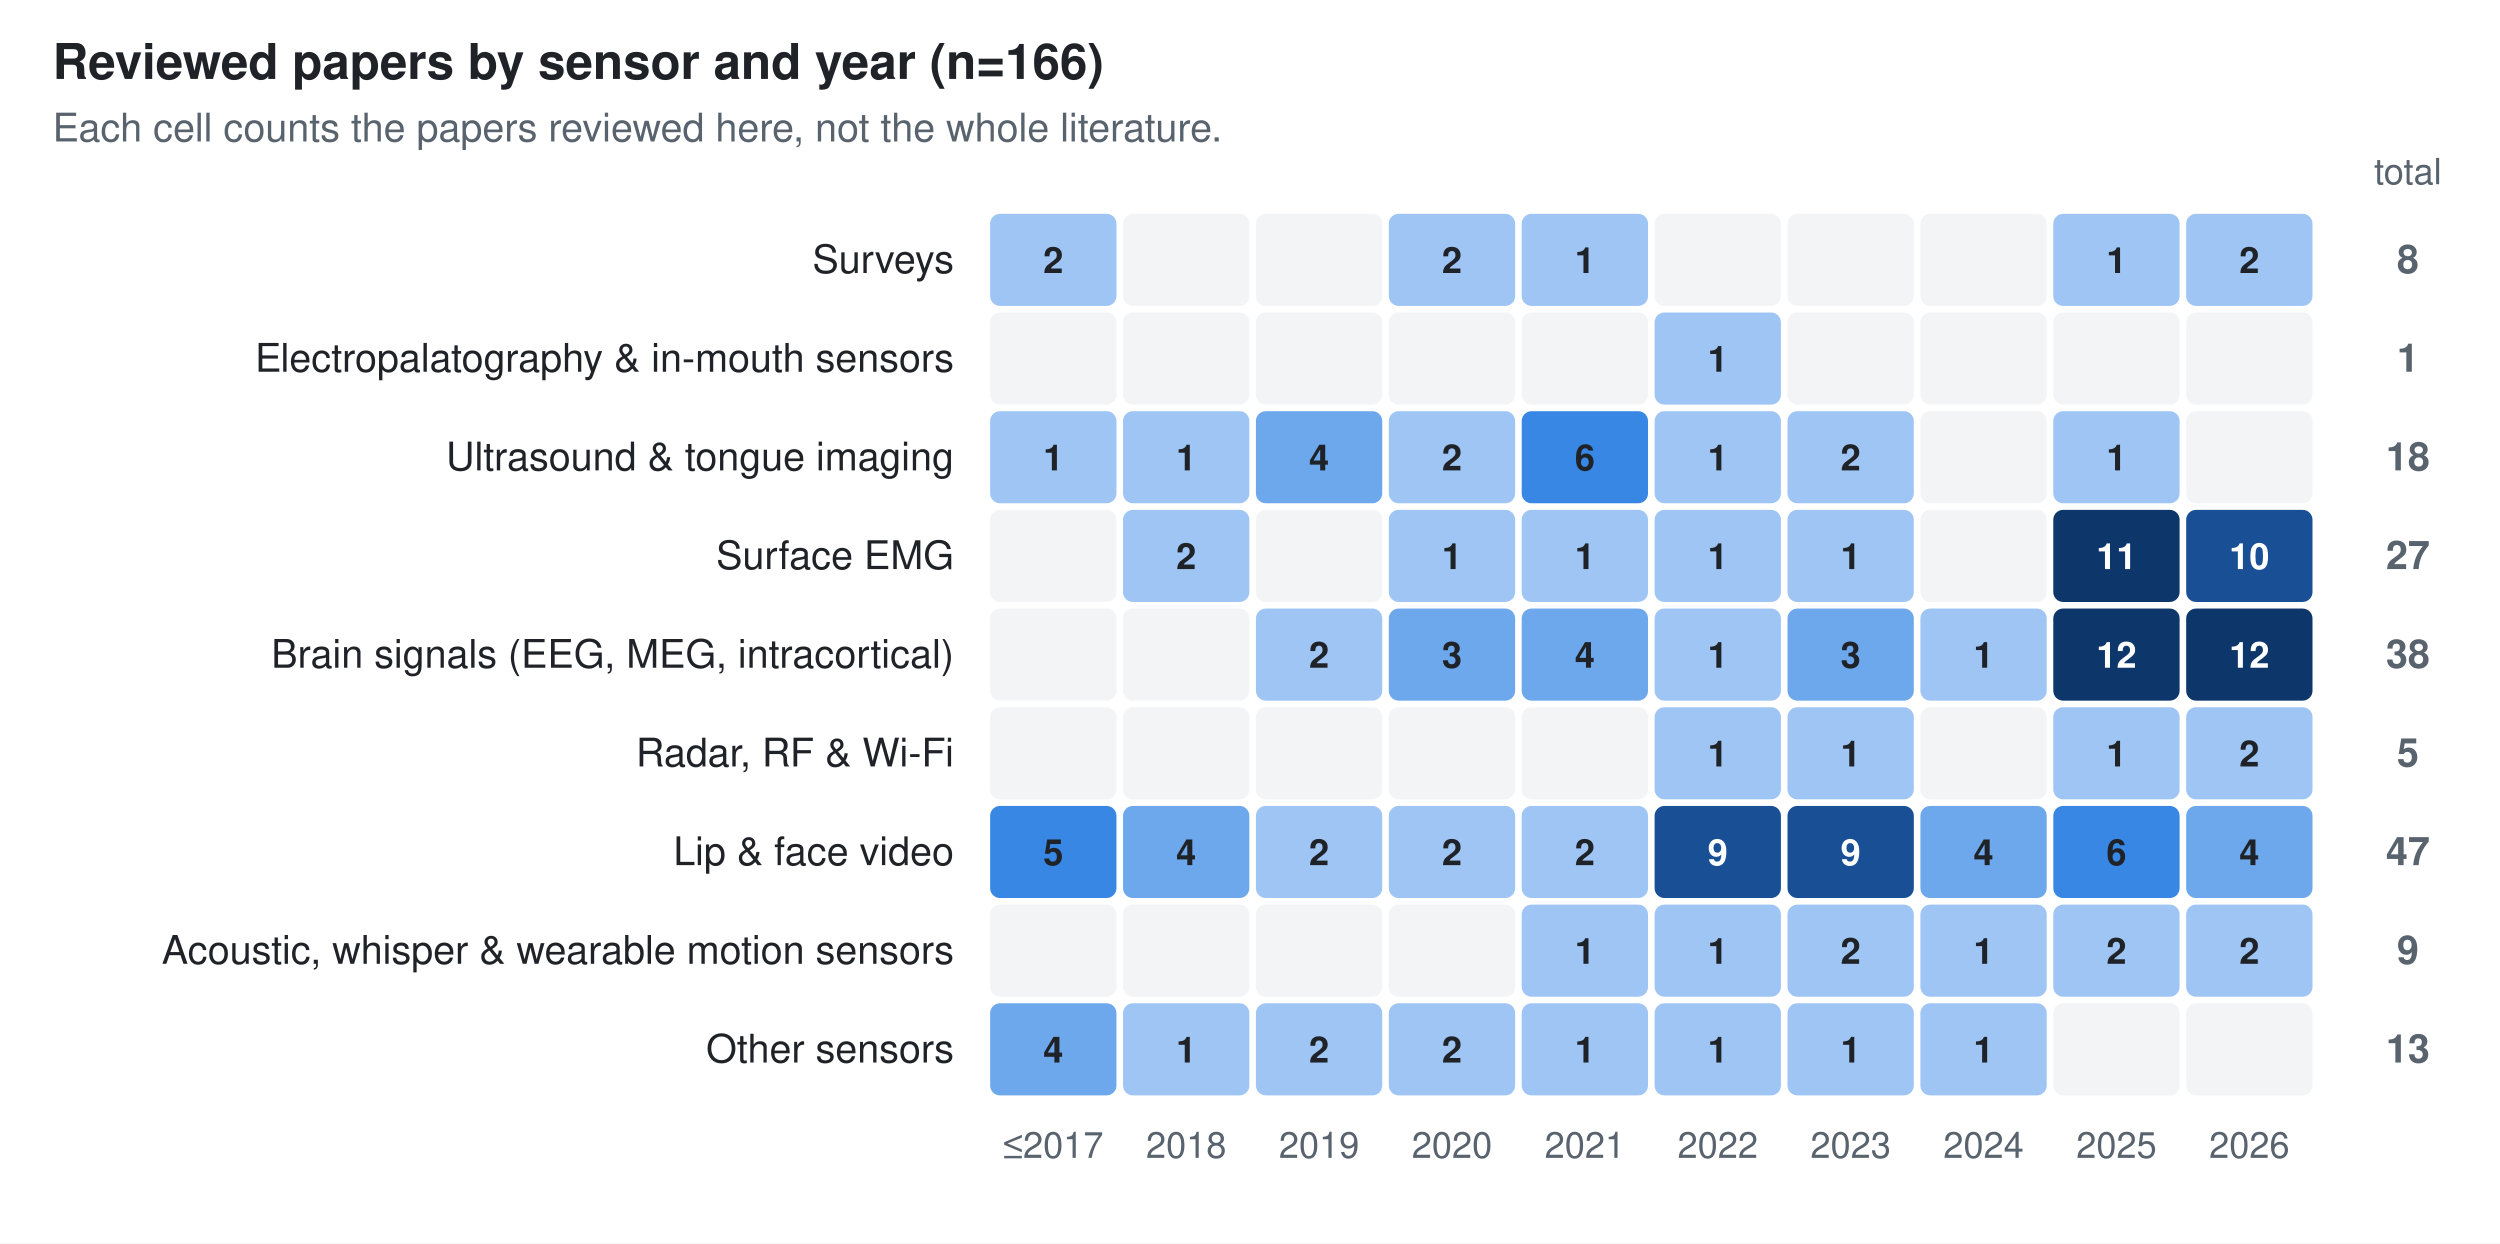
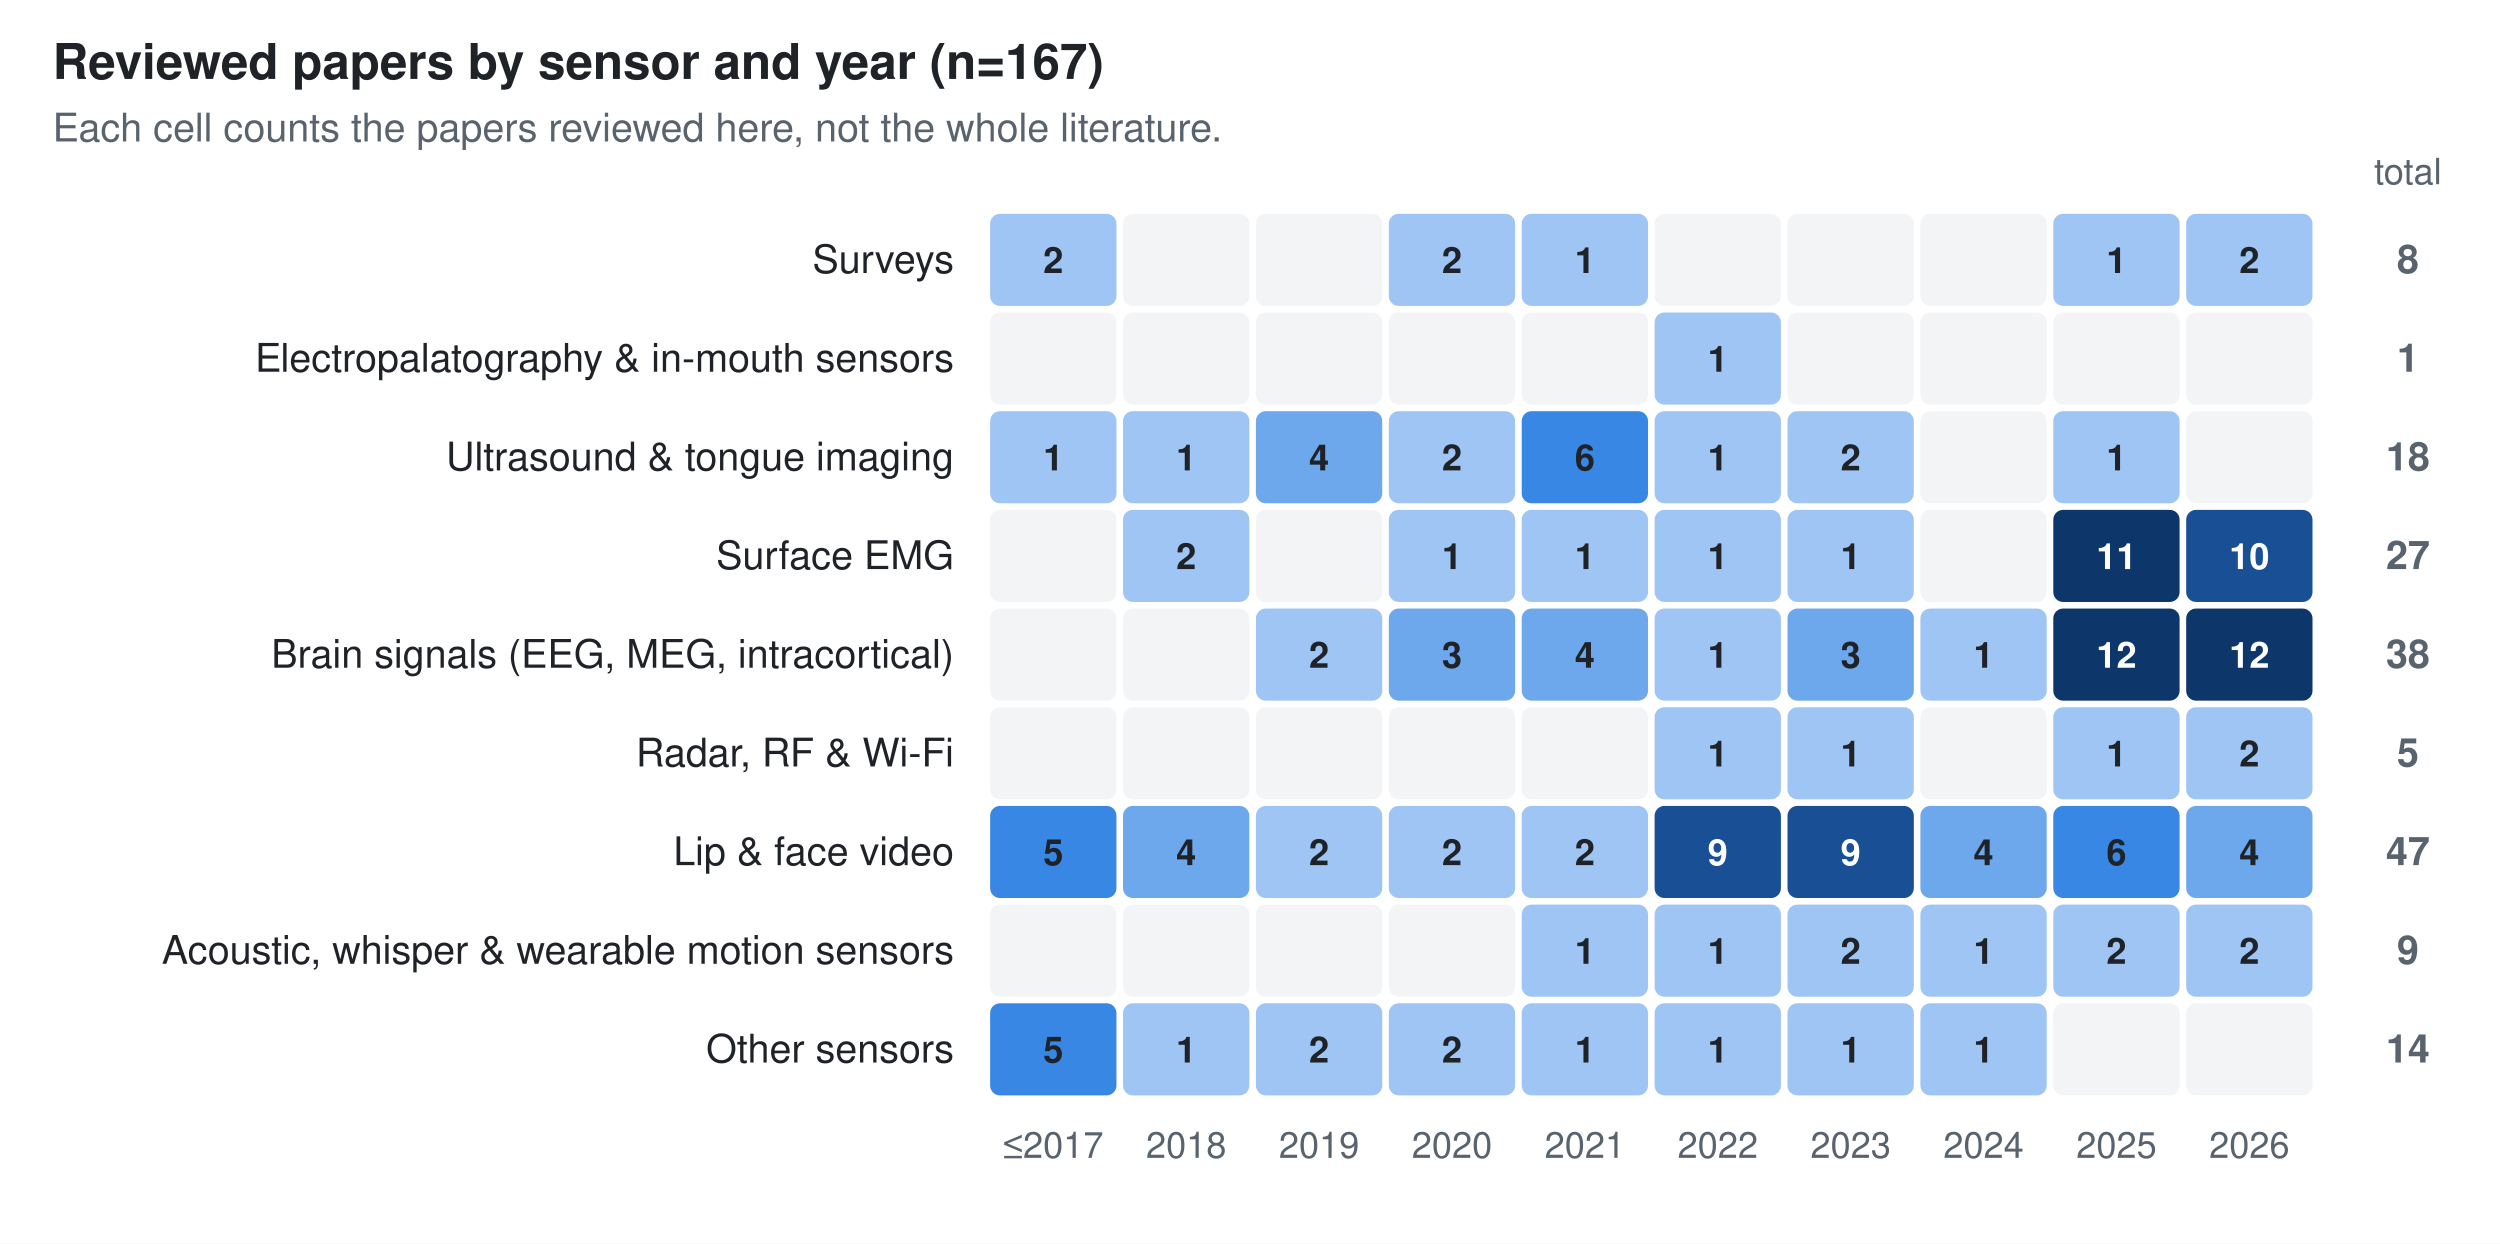
- <svg xmlns="http://www.w3.org/2000/svg" width="760" height="378" viewBox="0 0 760 378" font-family="-apple-system, BlinkMacSystemFont, 'Segoe UI', Helvetica, Arial, sans-serif" role="img" aria-label="Reviewed papers by sensor and year (n=166)">
+ <svg xmlns="http://www.w3.org/2000/svg" width="760" height="378" viewBox="0 0 760 378" font-family="-apple-system, BlinkMacSystemFont, 'Segoe UI', Helvetica, Arial, sans-serif" role="img" aria-label="Reviewed papers by sensor and year (n=167)">
  <rect width="760" height="378" fill="#ffffff" />
-   <text x="16.0" y="24.0" font-size="15" fill="#1f2328" text-anchor="start" font-weight="600">Reviewed papers by sensor and year (n=166)</text>
+   <text x="16.0" y="24.0" font-size="15" fill="#1f2328" text-anchor="start" font-weight="600">Reviewed papers by sensor and year (n=167)</text>
  <text x="16.0" y="43.0" font-size="12" fill="#59636e" text-anchor="start">Each cell counts the papers reviewed here, not the whole literature.</text>
  <text x="320.2" y="352.0" font-size="11" fill="#59636e" text-anchor="middle">≤2017</text>
  <text x="360.6" y="352.0" font-size="11" fill="#59636e" text-anchor="middle">2018</text>
  <text x="401.0" y="352.0" font-size="11" fill="#59636e" text-anchor="middle">2019</text>
  <text x="441.4" y="352.0" font-size="11" fill="#59636e" text-anchor="middle">2020</text>
  <text x="481.8" y="352.0" font-size="11" fill="#59636e" text-anchor="middle">2021</text>
  <text x="522.2" y="352.0" font-size="11" fill="#59636e" text-anchor="middle">2022</text>
  <text x="562.6" y="352.0" font-size="11" fill="#59636e" text-anchor="middle">2023</text>
  <text x="603.0" y="352.0" font-size="11" fill="#59636e" text-anchor="middle">2024</text>
  <text x="643.4" y="352.0" font-size="11" fill="#59636e" text-anchor="middle">2025</text>
  <text x="683.8" y="352.0" font-size="11" fill="#59636e" text-anchor="middle">2026</text>
  <text x="732.0" y="56.0" font-size="11" fill="#59636e" text-anchor="middle">total</text>
  <text x="290.0" y="83.0" font-size="12" fill="#1f2328" text-anchor="end">Surveys</text>
  <rect x="301.0" y="65.0" width="38.4" height="28.0" rx="3" fill="#9ec5f4" />
  <text x="320.2" y="83.0" font-size="11" fill="#1f2328" text-anchor="middle" font-weight="600">2</text>
  <rect x="341.4" y="65.0" width="38.4" height="28.0" rx="3" fill="#f3f4f6" />
  <rect x="381.8" y="65.0" width="38.4" height="28.0" rx="3" fill="#f3f4f6" />
  <rect x="422.2" y="65.0" width="38.4" height="28.0" rx="3" fill="#9ec5f4" />
  <text x="441.4" y="83.0" font-size="11" fill="#1f2328" text-anchor="middle" font-weight="600">2</text>
  <rect x="462.6" y="65.0" width="38.4" height="28.0" rx="3" fill="#9ec5f4" />
  <text x="481.8" y="83.0" font-size="11" fill="#1f2328" text-anchor="middle" font-weight="600">1</text>
  <rect x="503.0" y="65.0" width="38.4" height="28.0" rx="3" fill="#f3f4f6" />
  <rect x="543.4" y="65.0" width="38.4" height="28.0" rx="3" fill="#f3f4f6" />
  <rect x="583.8" y="65.0" width="38.4" height="28.0" rx="3" fill="#f3f4f6" />
  <rect x="624.2" y="65.0" width="38.4" height="28.0" rx="3" fill="#9ec5f4" />
  <text x="643.4" y="83.0" font-size="11" fill="#1f2328" text-anchor="middle" font-weight="600">1</text>
  <rect x="664.6" y="65.0" width="38.4" height="28.0" rx="3" fill="#9ec5f4" />
  <text x="683.8" y="83.0" font-size="11" fill="#1f2328" text-anchor="middle" font-weight="600">2</text>
  <text x="732.0" y="83.0" font-size="12" fill="#59636e" text-anchor="middle" font-weight="600">8</text>
  <text x="290.0" y="113.0" font-size="12" fill="#1f2328" text-anchor="end">Electropalatography &amp; in-mouth sensors</text>
  <rect x="301.0" y="95.0" width="38.4" height="28.0" rx="3" fill="#f3f4f6" />
  <rect x="341.4" y="95.0" width="38.4" height="28.0" rx="3" fill="#f3f4f6" />
  <rect x="381.8" y="95.0" width="38.4" height="28.0" rx="3" fill="#f3f4f6" />
  <rect x="422.2" y="95.0" width="38.4" height="28.0" rx="3" fill="#f3f4f6" />
  <rect x="462.6" y="95.0" width="38.4" height="28.0" rx="3" fill="#f3f4f6" />
  <rect x="503.0" y="95.0" width="38.4" height="28.0" rx="3" fill="#9ec5f4" />
  <text x="522.2" y="113.0" font-size="11" fill="#1f2328" text-anchor="middle" font-weight="600">1</text>
  <rect x="543.4" y="95.0" width="38.4" height="28.0" rx="3" fill="#f3f4f6" />
  <rect x="583.8" y="95.0" width="38.4" height="28.0" rx="3" fill="#f3f4f6" />
  <rect x="624.2" y="95.0" width="38.4" height="28.0" rx="3" fill="#f3f4f6" />
  <rect x="664.6" y="95.0" width="38.4" height="28.0" rx="3" fill="#f3f4f6" />
  <text x="732.0" y="113.0" font-size="12" fill="#59636e" text-anchor="middle" font-weight="600">1</text>
  <text x="290.0" y="143.0" font-size="12" fill="#1f2328" text-anchor="end">Ultrasound &amp; tongue imaging</text>
  <rect x="301.0" y="125.0" width="38.4" height="28.0" rx="3" fill="#9ec5f4" />
  <text x="320.2" y="143.0" font-size="11" fill="#1f2328" text-anchor="middle" font-weight="600">1</text>
  <rect x="341.4" y="125.0" width="38.4" height="28.0" rx="3" fill="#9ec5f4" />
  <text x="360.6" y="143.0" font-size="11" fill="#1f2328" text-anchor="middle" font-weight="600">1</text>
  <rect x="381.8" y="125.0" width="38.4" height="28.0" rx="3" fill="#6da7ec" />
  <text x="401.0" y="143.0" font-size="11" fill="#1f2328" text-anchor="middle" font-weight="600">4</text>
  <rect x="422.2" y="125.0" width="38.4" height="28.0" rx="3" fill="#9ec5f4" />
  <text x="441.4" y="143.0" font-size="11" fill="#1f2328" text-anchor="middle" font-weight="600">2</text>
  <rect x="462.6" y="125.0" width="38.4" height="28.0" rx="3" fill="#3987e5" />
  <text x="481.8" y="143.0" font-size="11" fill="#1f2328" text-anchor="middle" font-weight="600">6</text>
  <rect x="503.0" y="125.0" width="38.4" height="28.0" rx="3" fill="#9ec5f4" />
  <text x="522.2" y="143.0" font-size="11" fill="#1f2328" text-anchor="middle" font-weight="600">1</text>
  <rect x="543.4" y="125.0" width="38.4" height="28.0" rx="3" fill="#9ec5f4" />
  <text x="562.6" y="143.0" font-size="11" fill="#1f2328" text-anchor="middle" font-weight="600">2</text>
  <rect x="583.8" y="125.0" width="38.4" height="28.0" rx="3" fill="#f3f4f6" />
  <rect x="624.2" y="125.0" width="38.4" height="28.0" rx="3" fill="#9ec5f4" />
  <text x="643.4" y="143.0" font-size="11" fill="#1f2328" text-anchor="middle" font-weight="600">1</text>
  <rect x="664.6" y="125.0" width="38.4" height="28.0" rx="3" fill="#f3f4f6" />
  <text x="732.0" y="143.0" font-size="12" fill="#59636e" text-anchor="middle" font-weight="600">18</text>
  <text x="290.0" y="173.0" font-size="12" fill="#1f2328" text-anchor="end">Surface EMG</text>
  <rect x="301.0" y="155.0" width="38.4" height="28.0" rx="3" fill="#f3f4f6" />
  <rect x="341.4" y="155.0" width="38.4" height="28.0" rx="3" fill="#9ec5f4" />
  <text x="360.6" y="173.0" font-size="11" fill="#1f2328" text-anchor="middle" font-weight="600">2</text>
  <rect x="381.8" y="155.0" width="38.4" height="28.0" rx="3" fill="#f3f4f6" />
  <rect x="422.2" y="155.0" width="38.4" height="28.0" rx="3" fill="#9ec5f4" />
  <text x="441.4" y="173.0" font-size="11" fill="#1f2328" text-anchor="middle" font-weight="600">1</text>
  <rect x="462.6" y="155.0" width="38.4" height="28.0" rx="3" fill="#9ec5f4" />
  <text x="481.8" y="173.0" font-size="11" fill="#1f2328" text-anchor="middle" font-weight="600">1</text>
  <rect x="503.0" y="155.0" width="38.4" height="28.0" rx="3" fill="#9ec5f4" />
  <text x="522.2" y="173.0" font-size="11" fill="#1f2328" text-anchor="middle" font-weight="600">1</text>
  <rect x="543.4" y="155.0" width="38.4" height="28.0" rx="3" fill="#9ec5f4" />
  <text x="562.6" y="173.0" font-size="11" fill="#1f2328" text-anchor="middle" font-weight="600">1</text>
  <rect x="583.8" y="155.0" width="38.4" height="28.0" rx="3" fill="#f3f4f6" />
  <rect x="624.2" y="155.0" width="38.4" height="28.0" rx="3" fill="#0d366b" />
  <text x="643.4" y="173.0" font-size="11" fill="#ffffff" text-anchor="middle" font-weight="600">11</text>
  <rect x="664.6" y="155.0" width="38.4" height="28.0" rx="3" fill="#184f95" />
  <text x="683.8" y="173.0" font-size="11" fill="#ffffff" text-anchor="middle" font-weight="600">10</text>
  <text x="732.0" y="173.0" font-size="12" fill="#59636e" text-anchor="middle" font-weight="600">27</text>
  <text x="290.0" y="203.0" font-size="12" fill="#1f2328" text-anchor="end">Brain signals (EEG, MEG, intracortical)</text>
  <rect x="301.0" y="185.0" width="38.4" height="28.0" rx="3" fill="#f3f4f6" />
  <rect x="341.4" y="185.0" width="38.4" height="28.0" rx="3" fill="#f3f4f6" />
  <rect x="381.8" y="185.0" width="38.4" height="28.0" rx="3" fill="#9ec5f4" />
  <text x="401.0" y="203.0" font-size="11" fill="#1f2328" text-anchor="middle" font-weight="600">2</text>
  <rect x="422.2" y="185.0" width="38.4" height="28.0" rx="3" fill="#6da7ec" />
  <text x="441.4" y="203.0" font-size="11" fill="#1f2328" text-anchor="middle" font-weight="600">3</text>
  <rect x="462.6" y="185.0" width="38.4" height="28.0" rx="3" fill="#6da7ec" />
  <text x="481.8" y="203.0" font-size="11" fill="#1f2328" text-anchor="middle" font-weight="600">4</text>
  <rect x="503.0" y="185.0" width="38.4" height="28.0" rx="3" fill="#9ec5f4" />
  <text x="522.2" y="203.0" font-size="11" fill="#1f2328" text-anchor="middle" font-weight="600">1</text>
  <rect x="543.4" y="185.0" width="38.4" height="28.0" rx="3" fill="#6da7ec" />
  <text x="562.6" y="203.0" font-size="11" fill="#1f2328" text-anchor="middle" font-weight="600">3</text>
  <rect x="583.8" y="185.0" width="38.4" height="28.0" rx="3" fill="#9ec5f4" />
  <text x="603.0" y="203.0" font-size="11" fill="#1f2328" text-anchor="middle" font-weight="600">1</text>
  <rect x="624.2" y="185.0" width="38.4" height="28.0" rx="3" fill="#0d366b" />
  <text x="643.4" y="203.0" font-size="11" fill="#ffffff" text-anchor="middle" font-weight="600">12</text>
  <rect x="664.6" y="185.0" width="38.4" height="28.0" rx="3" fill="#0d366b" />
  <text x="683.8" y="203.0" font-size="11" fill="#ffffff" text-anchor="middle" font-weight="600">12</text>
  <text x="732.0" y="203.0" font-size="12" fill="#59636e" text-anchor="middle" font-weight="600">38</text>
  <text x="290.0" y="233.0" font-size="12" fill="#1f2328" text-anchor="end">Radar, RF &amp; Wi-Fi</text>
  <rect x="301.0" y="215.0" width="38.4" height="28.0" rx="3" fill="#f3f4f6" />
  <rect x="341.4" y="215.0" width="38.4" height="28.0" rx="3" fill="#f3f4f6" />
  <rect x="381.8" y="215.0" width="38.4" height="28.0" rx="3" fill="#f3f4f6" />
  <rect x="422.2" y="215.0" width="38.4" height="28.0" rx="3" fill="#f3f4f6" />
  <rect x="462.6" y="215.0" width="38.4" height="28.0" rx="3" fill="#f3f4f6" />
  <rect x="503.0" y="215.0" width="38.4" height="28.0" rx="3" fill="#9ec5f4" />
  <text x="522.2" y="233.0" font-size="11" fill="#1f2328" text-anchor="middle" font-weight="600">1</text>
  <rect x="543.4" y="215.0" width="38.4" height="28.0" rx="3" fill="#9ec5f4" />
  <text x="562.6" y="233.0" font-size="11" fill="#1f2328" text-anchor="middle" font-weight="600">1</text>
  <rect x="583.8" y="215.0" width="38.4" height="28.0" rx="3" fill="#f3f4f6" />
  <rect x="624.2" y="215.0" width="38.4" height="28.0" rx="3" fill="#9ec5f4" />
  <text x="643.4" y="233.0" font-size="11" fill="#1f2328" text-anchor="middle" font-weight="600">1</text>
  <rect x="664.6" y="215.0" width="38.4" height="28.0" rx="3" fill="#9ec5f4" />
  <text x="683.8" y="233.0" font-size="11" fill="#1f2328" text-anchor="middle" font-weight="600">2</text>
  <text x="732.0" y="233.0" font-size="12" fill="#59636e" text-anchor="middle" font-weight="600">5</text>
  <text x="290.0" y="263.0" font-size="12" fill="#1f2328" text-anchor="end">Lip &amp; face video</text>
  <rect x="301.0" y="245.0" width="38.4" height="28.0" rx="3" fill="#3987e5" />
  <text x="320.2" y="263.0" font-size="11" fill="#1f2328" text-anchor="middle" font-weight="600">5</text>
  <rect x="341.4" y="245.0" width="38.4" height="28.0" rx="3" fill="#6da7ec" />
  <text x="360.6" y="263.0" font-size="11" fill="#1f2328" text-anchor="middle" font-weight="600">4</text>
  <rect x="381.8" y="245.0" width="38.4" height="28.0" rx="3" fill="#9ec5f4" />
  <text x="401.0" y="263.0" font-size="11" fill="#1f2328" text-anchor="middle" font-weight="600">2</text>
  <rect x="422.2" y="245.0" width="38.4" height="28.0" rx="3" fill="#9ec5f4" />
  <text x="441.4" y="263.0" font-size="11" fill="#1f2328" text-anchor="middle" font-weight="600">2</text>
  <rect x="462.6" y="245.0" width="38.4" height="28.0" rx="3" fill="#9ec5f4" />
  <text x="481.8" y="263.0" font-size="11" fill="#1f2328" text-anchor="middle" font-weight="600">2</text>
  <rect x="503.0" y="245.0" width="38.4" height="28.0" rx="3" fill="#184f95" />
  <text x="522.2" y="263.0" font-size="11" fill="#ffffff" text-anchor="middle" font-weight="600">9</text>
  <rect x="543.4" y="245.0" width="38.4" height="28.0" rx="3" fill="#184f95" />
  <text x="562.6" y="263.0" font-size="11" fill="#ffffff" text-anchor="middle" font-weight="600">9</text>
  <rect x="583.8" y="245.0" width="38.4" height="28.0" rx="3" fill="#6da7ec" />
  <text x="603.0" y="263.0" font-size="11" fill="#1f2328" text-anchor="middle" font-weight="600">4</text>
  <rect x="624.2" y="245.0" width="38.4" height="28.0" rx="3" fill="#3987e5" />
  <text x="643.4" y="263.0" font-size="11" fill="#1f2328" text-anchor="middle" font-weight="600">6</text>
  <rect x="664.6" y="245.0" width="38.4" height="28.0" rx="3" fill="#6da7ec" />
  <text x="683.8" y="263.0" font-size="11" fill="#1f2328" text-anchor="middle" font-weight="600">4</text>
  <text x="732.0" y="263.0" font-size="12" fill="#59636e" text-anchor="middle" font-weight="600">47</text>
  <text x="290.0" y="293.0" font-size="12" fill="#1f2328" text-anchor="end">Acoustic, whisper &amp; wearable motion sensors</text>
  <rect x="301.0" y="275.0" width="38.4" height="28.0" rx="3" fill="#f3f4f6" />
  <rect x="341.4" y="275.0" width="38.4" height="28.0" rx="3" fill="#f3f4f6" />
  <rect x="381.8" y="275.0" width="38.4" height="28.0" rx="3" fill="#f3f4f6" />
  <rect x="422.2" y="275.0" width="38.4" height="28.0" rx="3" fill="#f3f4f6" />
  <rect x="462.6" y="275.0" width="38.4" height="28.0" rx="3" fill="#9ec5f4" />
  <text x="481.8" y="293.0" font-size="11" fill="#1f2328" text-anchor="middle" font-weight="600">1</text>
  <rect x="503.0" y="275.0" width="38.4" height="28.0" rx="3" fill="#9ec5f4" />
  <text x="522.2" y="293.0" font-size="11" fill="#1f2328" text-anchor="middle" font-weight="600">1</text>
  <rect x="543.4" y="275.0" width="38.4" height="28.0" rx="3" fill="#9ec5f4" />
  <text x="562.6" y="293.0" font-size="11" fill="#1f2328" text-anchor="middle" font-weight="600">2</text>
  <rect x="583.8" y="275.0" width="38.4" height="28.0" rx="3" fill="#9ec5f4" />
  <text x="603.0" y="293.0" font-size="11" fill="#1f2328" text-anchor="middle" font-weight="600">1</text>
  <rect x="624.2" y="275.0" width="38.4" height="28.0" rx="3" fill="#9ec5f4" />
  <text x="643.4" y="293.0" font-size="11" fill="#1f2328" text-anchor="middle" font-weight="600">2</text>
  <rect x="664.6" y="275.0" width="38.4" height="28.0" rx="3" fill="#9ec5f4" />
  <text x="683.8" y="293.0" font-size="11" fill="#1f2328" text-anchor="middle" font-weight="600">2</text>
  <text x="732.0" y="293.0" font-size="12" fill="#59636e" text-anchor="middle" font-weight="600">9</text>
  <text x="290.0" y="323.0" font-size="12" fill="#1f2328" text-anchor="end">Other sensors</text>
-   <rect x="301.0" y="305.0" width="38.4" height="28.0" rx="3" fill="#6da7ec" />
-   <text x="320.2" y="323.0" font-size="11" fill="#1f2328" text-anchor="middle" font-weight="600">4</text>
+   <rect x="301.0" y="305.0" width="38.4" height="28.0" rx="3" fill="#3987e5" />
+   <text x="320.2" y="323.0" font-size="11" fill="#1f2328" text-anchor="middle" font-weight="600">5</text>
  <rect x="341.4" y="305.0" width="38.4" height="28.0" rx="3" fill="#9ec5f4" />
  <text x="360.6" y="323.0" font-size="11" fill="#1f2328" text-anchor="middle" font-weight="600">1</text>
  <rect x="381.8" y="305.0" width="38.4" height="28.0" rx="3" fill="#9ec5f4" />
  <text x="401.0" y="323.0" font-size="11" fill="#1f2328" text-anchor="middle" font-weight="600">2</text>
  <rect x="422.2" y="305.0" width="38.4" height="28.0" rx="3" fill="#9ec5f4" />
  <text x="441.4" y="323.0" font-size="11" fill="#1f2328" text-anchor="middle" font-weight="600">2</text>
  <rect x="462.6" y="305.0" width="38.4" height="28.0" rx="3" fill="#9ec5f4" />
  <text x="481.8" y="323.0" font-size="11" fill="#1f2328" text-anchor="middle" font-weight="600">1</text>
  <rect x="503.0" y="305.0" width="38.4" height="28.0" rx="3" fill="#9ec5f4" />
  <text x="522.2" y="323.0" font-size="11" fill="#1f2328" text-anchor="middle" font-weight="600">1</text>
  <rect x="543.4" y="305.0" width="38.4" height="28.0" rx="3" fill="#9ec5f4" />
  <text x="562.6" y="323.0" font-size="11" fill="#1f2328" text-anchor="middle" font-weight="600">1</text>
  <rect x="583.8" y="305.0" width="38.4" height="28.0" rx="3" fill="#9ec5f4" />
  <text x="603.0" y="323.0" font-size="11" fill="#1f2328" text-anchor="middle" font-weight="600">1</text>
  <rect x="624.2" y="305.0" width="38.4" height="28.0" rx="3" fill="#f3f4f6" />
  <rect x="664.6" y="305.0" width="38.4" height="28.0" rx="3" fill="#f3f4f6" />
-   <text x="732.0" y="323.0" font-size="12" fill="#59636e" text-anchor="middle" font-weight="600">13</text>
+   <text x="732.0" y="323.0" font-size="12" fill="#59636e" text-anchor="middle" font-weight="600">14</text>
</svg>
